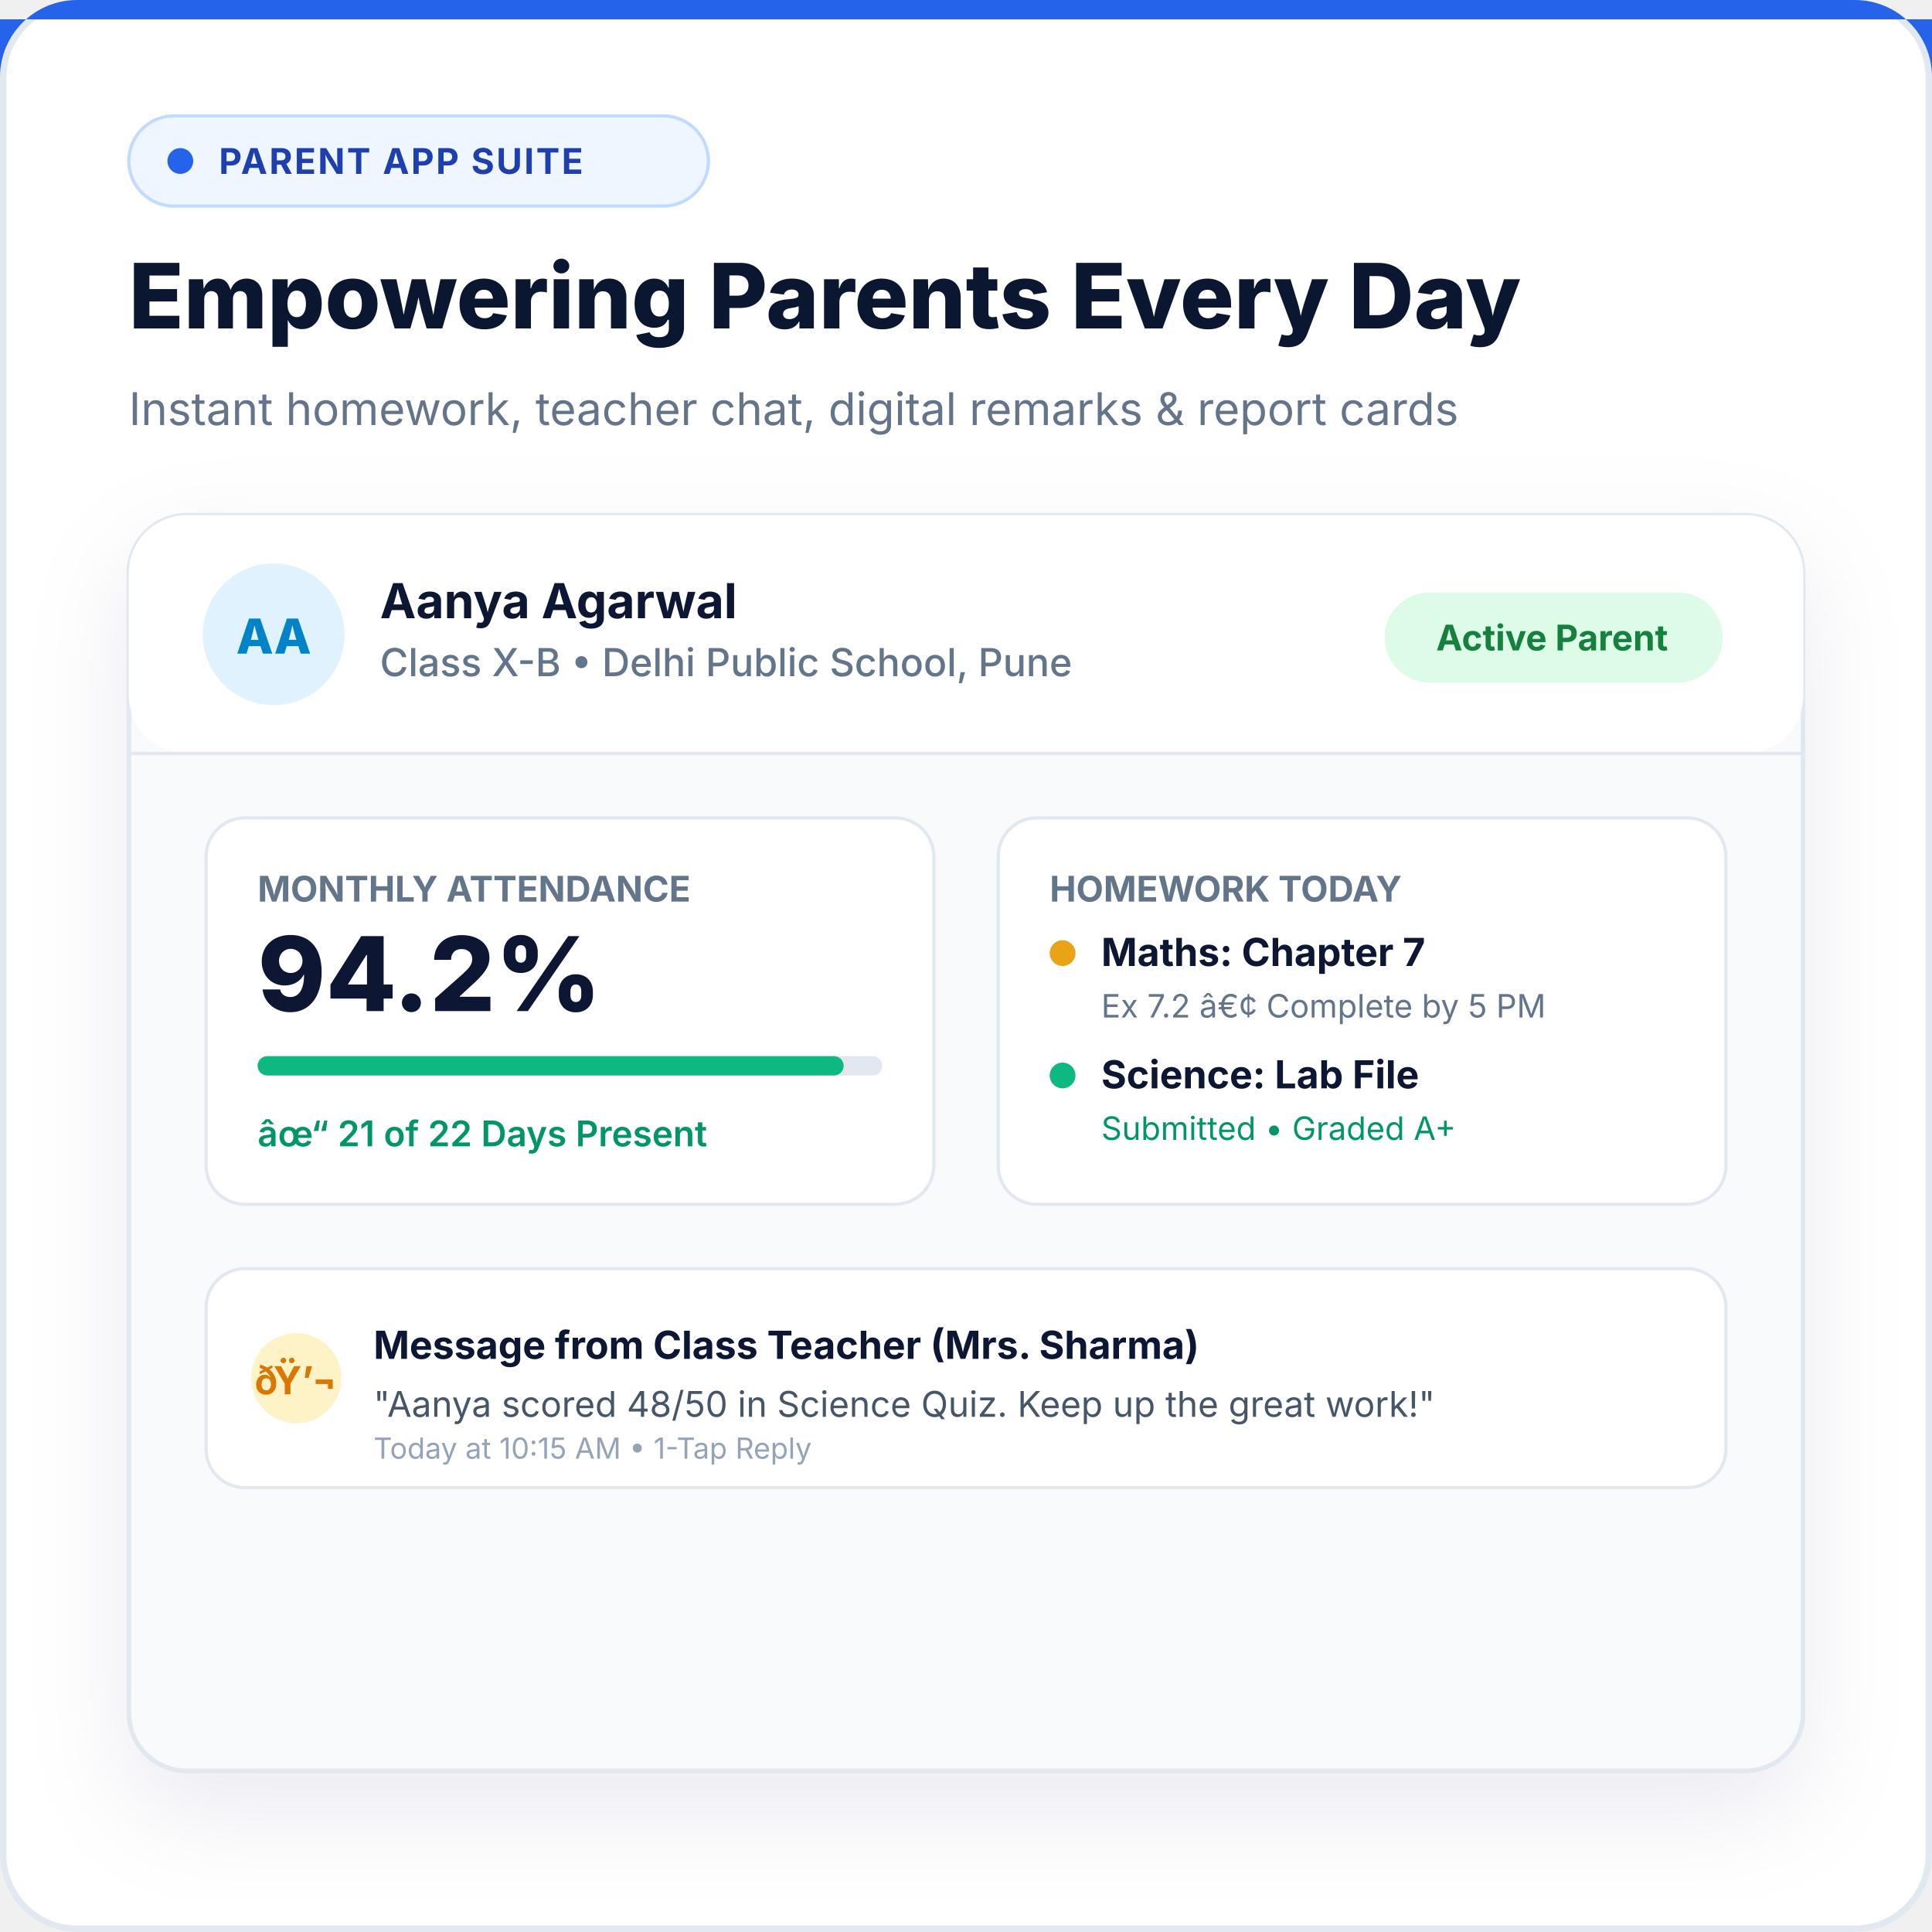
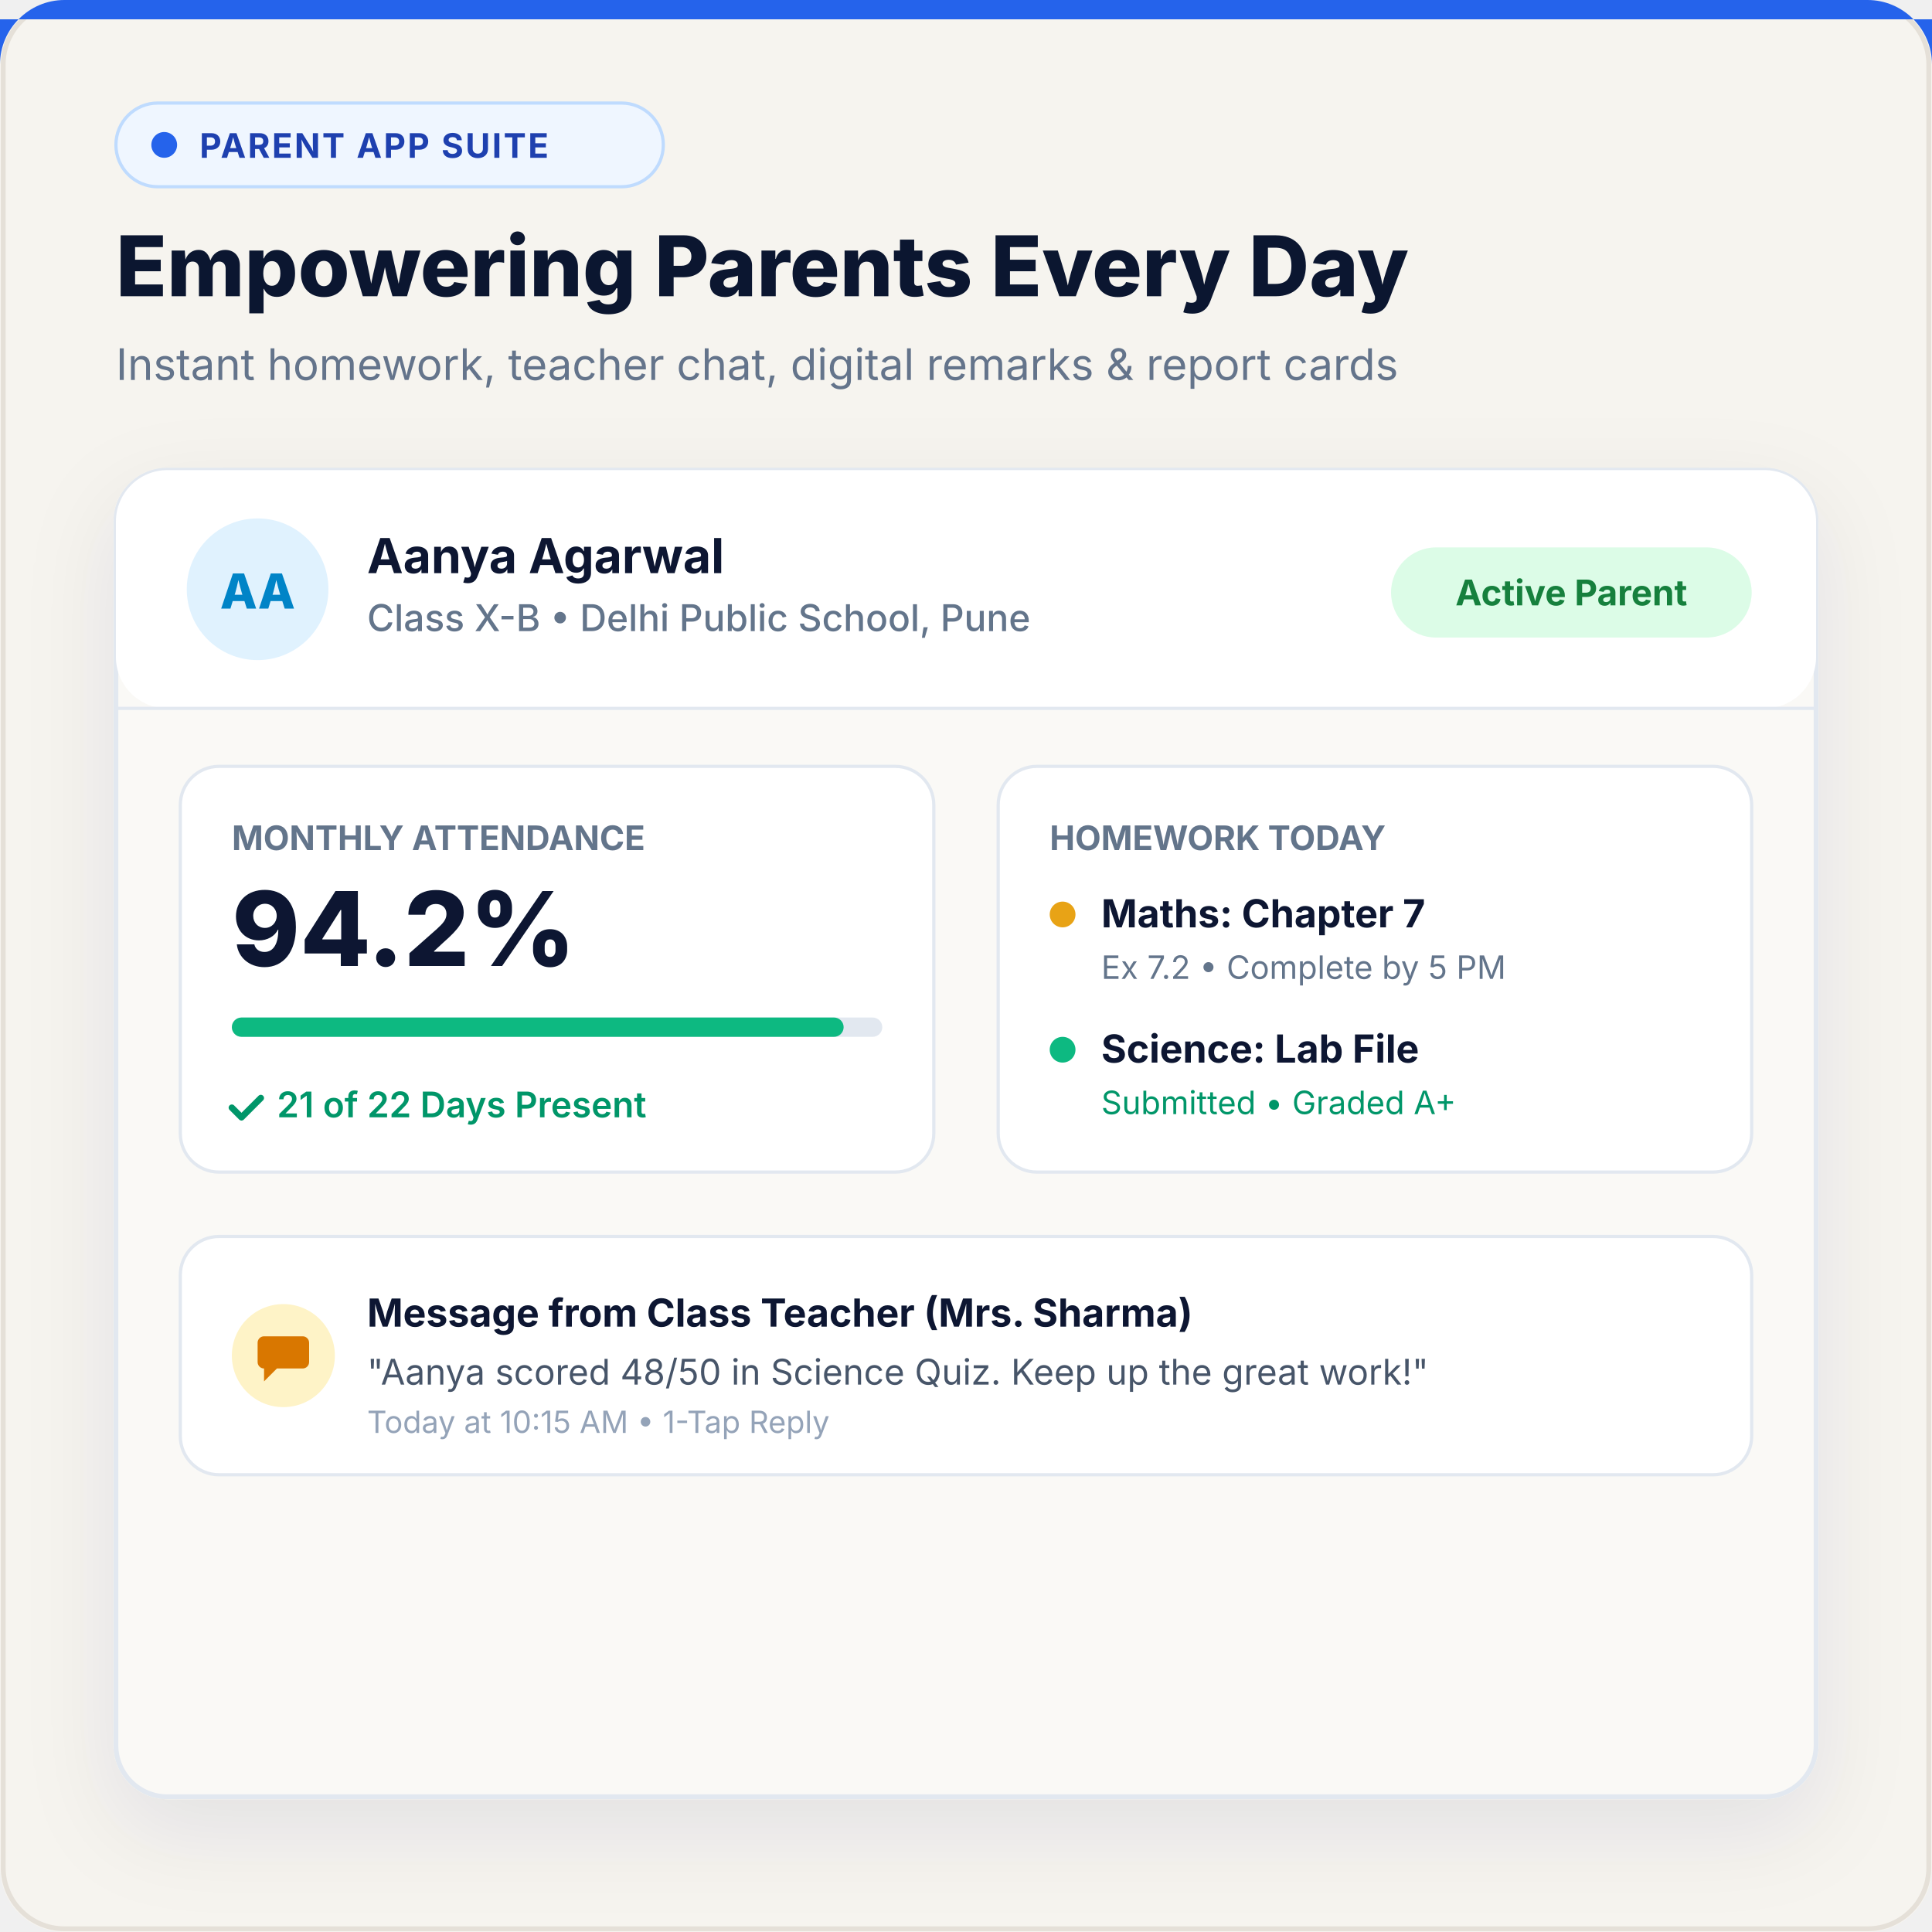
<svg xmlns="http://www.w3.org/2000/svg" viewBox="0 0 600 600" width="600" height="600" fill="none">
  <defs>
    <filter id="shadowParent" x="-10%" y="-10%" width="120%" height="120%">
-       <feDropShadow dx="0" dy="12" stdDeviation="16" flood-color="#0A2A5E" flood-opacity="0.08" />
+       <feDropShadow dx="0" dy="10" stdDeviation="14" flood-color="#0A2A5E" flood-opacity="0.08" />
    </filter>
  </defs>
-   <rect width="600" height="600" rx="24" fill="#FFFFFF" />
-   <rect x="1" y="1" width="598" height="598" rx="23" stroke="#E2E8F0" stroke-width="2" />
-   <path d="M0 24 C0 10.7 10.7 0 24 0 L576 0 C589.3 0 600 10.7 600 24 L600 6 L0 6 Z" fill="#2563EB" />
-   <g transform="translate(40, 36)">
-     <rect width="180" height="28" rx="14" fill="#EFF6FF" stroke="#BFDBFE" />
-     <circle cx="16" cy="14" r="4" fill="#2563EB" />
-     <text x="28" y="18" font-family="'Inter', sans-serif" font-weight="700" font-size="11" fill="#1E40AF" letter-spacing="0.6">PARENT APP SUITE</text>
-     <text x="0" y="66" font-family="'Inter', sans-serif" font-weight="800" font-size="28" fill="#0B1630">Empowering Parents Every Day</text>
-     <text x="0" y="96" font-family="'Inter', sans-serif" font-weight="400" font-size="14" fill="#64748B">Instant homework, teacher chat, digital remarks &amp; report cards</text>
+   <rect width="600" height="600" rx="20" fill="#F6F4EF" />
+   <rect x="1" y="1" width="598" height="598" rx="19" stroke="#E5E0D8" stroke-width="1.5" />
+   <path d="M0 20 C0 9 9 0 20 0 L580 0 C591 0 600 9 600 20 L600 6 L0 6 Z" fill="#2563EB" />
+   <g transform="translate(36, 32)">
+     <rect width="170" height="26" rx="13" fill="#EFF6FF" stroke="#BFDBFE" />
+     <circle cx="15" cy="13" r="4" fill="#2563EB" />
+     <text x="26" y="17" font-family="'Inter', -apple-system, sans-serif" font-weight="700" font-size="10.5" fill="#1E40AF" letter-spacing="0.6">PARENT APP SUITE</text>
+     <text x="0" y="60" font-family="'Inter', -apple-system, sans-serif" font-weight="800" font-size="26" fill="#0B1630">Empowering Parents Every Day</text>
+     <text x="0" y="86" font-family="'Inter', -apple-system, sans-serif" font-weight="400" font-size="13.5" fill="#64748B">Instant homework, teacher chat, digital remarks &amp; report cards</text>
  </g>
-   <g transform="translate(40, 160)" filter="url(#shadowParent)">
-     <rect width="520" height="390" rx="18" fill="#F8FAFC" stroke="#E2E8F0" stroke-width="1.5" />
-     <rect width="520" height="74" rx="18" fill="#FFFFFF" />
-     <line x1="0" y1="74" x2="520" y2="74" stroke="#E2E8F0" stroke-width="1" />
-     <circle cx="45" cy="37" r="22" fill="#E0F2FE" />
-     <text x="45" y="43" font-family="'Inter', sans-serif" font-size="15" font-weight="800" fill="#0284C7" text-anchor="middle">AA</text>
+   <g transform="translate(36, 146)" filter="url(#shadowParent)">
+     <rect width="528" height="412" rx="16" fill="#FAF9F6" stroke="#E2E8F0" stroke-width="1.5" />
+     <rect width="528" height="74" rx="16" fill="#FFFFFF" />
+     <line x1="0" y1="74" x2="528" y2="74" stroke="#E2E8F0" stroke-width="1" />
+     <circle cx="44" cy="37" r="22" fill="#E0F2FE" />
+     <text x="44" y="43" font-family="'Inter', sans-serif" font-size="15" font-weight="800" fill="#0284C7" text-anchor="middle">AA</text>
    <text x="78" y="32" font-family="'Inter', sans-serif" font-size="15" font-weight="700" fill="#0B1630">Aanya Agarwal</text>
-     <text x="78" y="50" font-family="'Inter', sans-serif" font-size="12" font-weight="500" fill="#64748B">Class X-B • Delhi Public School, Pune</text>
-     <rect x="390" y="24" width="105" height="28" rx="14" fill="#DCFCE7" />
-     <text x="442" y="42" font-family="'Inter', sans-serif" font-size="11" font-weight="700" fill="#15803D" text-anchor="middle">Active Parent</text>
-     <g transform="translate(24, 94)">
-       <rect width="226" height="120" rx="12" fill="#FFFFFF" stroke="#E2E8F0" />
-       <text x="16" y="26" font-family="'Inter', sans-serif" font-size="11" font-weight="700" fill="#64748B">MONTHLY ATTENDANCE</text>
-       <text x="16" y="60" font-family="'Inter', sans-serif" font-size="32" font-weight="800" fill="#0B1630">94.2%</text>
-       <rect x="16" y="74" width="194" height="6" rx="3" fill="#E2E8F0" />
-       <rect x="16" y="74" width="182" height="6" rx="3" fill="#10B981" />
-       <text x="16" y="102" font-family="'Inter', sans-serif" font-size="11" font-weight="600" fill="#059669">âœ“ 21 of 22 Days Present</text>
-       <rect x="246" width="226" height="120" rx="12" fill="#FFFFFF" stroke="#E2E8F0" />
-       <text x="262" y="26" font-family="'Inter', sans-serif" font-size="11" font-weight="700" fill="#64748B">HOMEWORK TODAY</text>
-       <rect x="262" y="38" width="8" height="8" rx="4" fill="#E8A317" />
-       <text x="278" y="46" font-family="'Inter', sans-serif" font-size="12" font-weight="700" fill="#0B1630">Maths: Chapter 7</text>
-       <text x="278" y="62" font-family="'Inter', sans-serif" font-size="10" fill="#64748B">Ex 7.2 â€¢ Complete by 5 PM</text>
-       <rect x="262" y="76" width="8" height="8" rx="4" fill="#10B981" />
-       <text x="278" y="84" font-family="'Inter', sans-serif" font-size="12" font-weight="700" fill="#0B1630">Science: Lab File</text>
-       <text x="278" y="100" font-family="'Inter', sans-serif" font-size="10" fill="#059669">Submitted • Graded A+</text>
+     <text x="78" y="50" font-family="'Inter', sans-serif" font-size="11.5" font-weight="500" fill="#64748B">Class X-B • Delhi Public School, Pune</text>
+     <rect x="396" y="24" width="112" height="28" rx="14" fill="#DCFCE7" />
+     <text x="452" y="42" font-family="'Inter', sans-serif" font-size="11" font-weight="700" fill="#15803D" text-anchor="middle">Active Parent</text>
+     <g transform="translate(20, 92)">
+       <rect width="234" height="126" rx="12" fill="#FFFFFF" stroke="#E2E8F0" />
+       <text x="16" y="26" font-family="'Inter', sans-serif" font-size="10.5" font-weight="700" fill="#64748B">MONTHLY ATTENDANCE</text>
+       <text x="16" y="62" font-family="'Inter', sans-serif" font-size="32" font-weight="800" fill="#0B1630">94.2%</text>
+       <rect x="16" y="78" width="202" height="6" rx="3" fill="#E2E8F0" />
+       <rect x="16" y="78" width="190" height="6" rx="3" fill="#10B981" />
+       <path d="M16 106 l3 3 l6 -6" stroke="#059669" stroke-width="2" stroke-linecap="round" stroke-linejoin="round" fill="none" />
+       <text x="30" y="109" font-family="'Inter', sans-serif" font-size="11" font-weight="600" fill="#059669">21 of 22 Days Present</text>
+       <rect x="254" width="234" height="126" rx="12" fill="#FFFFFF" stroke="#E2E8F0" />
+       <text x="270" y="26" font-family="'Inter', sans-serif" font-size="10.5" font-weight="700" fill="#64748B">HOMEWORK TODAY</text>
+       <circle cx="274" cy="46" r="4" fill="#E8A317" />
+       <text x="286" y="50" font-family="'Inter', sans-serif" font-size="12" font-weight="700" fill="#0B1630">Maths: Chapter 7</text>
+       <text x="286" y="66" font-family="'Inter', sans-serif" font-size="10" fill="#64748B">Ex 7.2 • Complete by 5 PM</text>
+       <circle cx="274" cy="88" r="4" fill="#10B981" />
+       <text x="286" y="92" font-family="'Inter', sans-serif" font-size="12" font-weight="700" fill="#0B1630">Science: Lab File</text>
+       <text x="286" y="108" font-family="'Inter', sans-serif" font-size="10" fill="#059669">Submitted • Graded A+</text>
    </g>
-     <g transform="translate(24, 234)">
-       <rect width="472" height="68" rx="12" fill="#FFFFFF" stroke="#E2E8F0" />
-       <circle cx="28" cy="34" r="14" fill="#FEF3C7" />
-       <text x="28" y="39" font-family="'Inter', sans-serif" font-size="12" font-weight="700" fill="#D97706" text-anchor="middle">ðŸ’¬</text>
-       <text x="52" y="28" font-family="'Inter', sans-serif" font-size="12" font-weight="700" fill="#0B1630">Message from Class Teacher (Mrs. Sharma)</text>
-       <text x="52" y="46" font-family="'Inter', sans-serif" font-size="11" fill="#475569">"Aanya scored 48/50 in Science Quiz. Keep up the great work!"</text>
-       <text x="52" y="59" font-family="'Inter', sans-serif" font-size="9" fill="#94A3B8">Today at 10:15 AM • 1-Tap Reply</text>
+     <g transform="translate(20, 238)">
+       <rect width="488" height="74" rx="12" fill="#FFFFFF" stroke="#E2E8F0" />
+       <circle cx="32" cy="37" r="16" fill="#FEF3C7" />
+       <path d="M26 31 h12 a2 2 0 0 1 2 2 v6 a2 2 0 0 1 -2 2 h-8 l-4 4 v-4 h-0 a2 2 0 0 1 -2 -2 v-6 a2 2 0 0 1 2 -2 z" fill="#D97706" />
+       <text x="58" y="28" font-family="'Inter', sans-serif" font-size="12" font-weight="700" fill="#0B1630">Message from Class Teacher (Mrs. Sharma)</text>
+       <text x="58" y="46" font-family="'Inter', sans-serif" font-size="11" fill="#475569">"Aanya scored 48/50 in Science Quiz. Keep up the great work!"</text>
+       <text x="58" y="61" font-family="'Inter', sans-serif" font-size="9.5" fill="#94A3B8">Today at 10:15 AM • 1-Tap Reply</text>
    </g>
  </g>
</svg>
